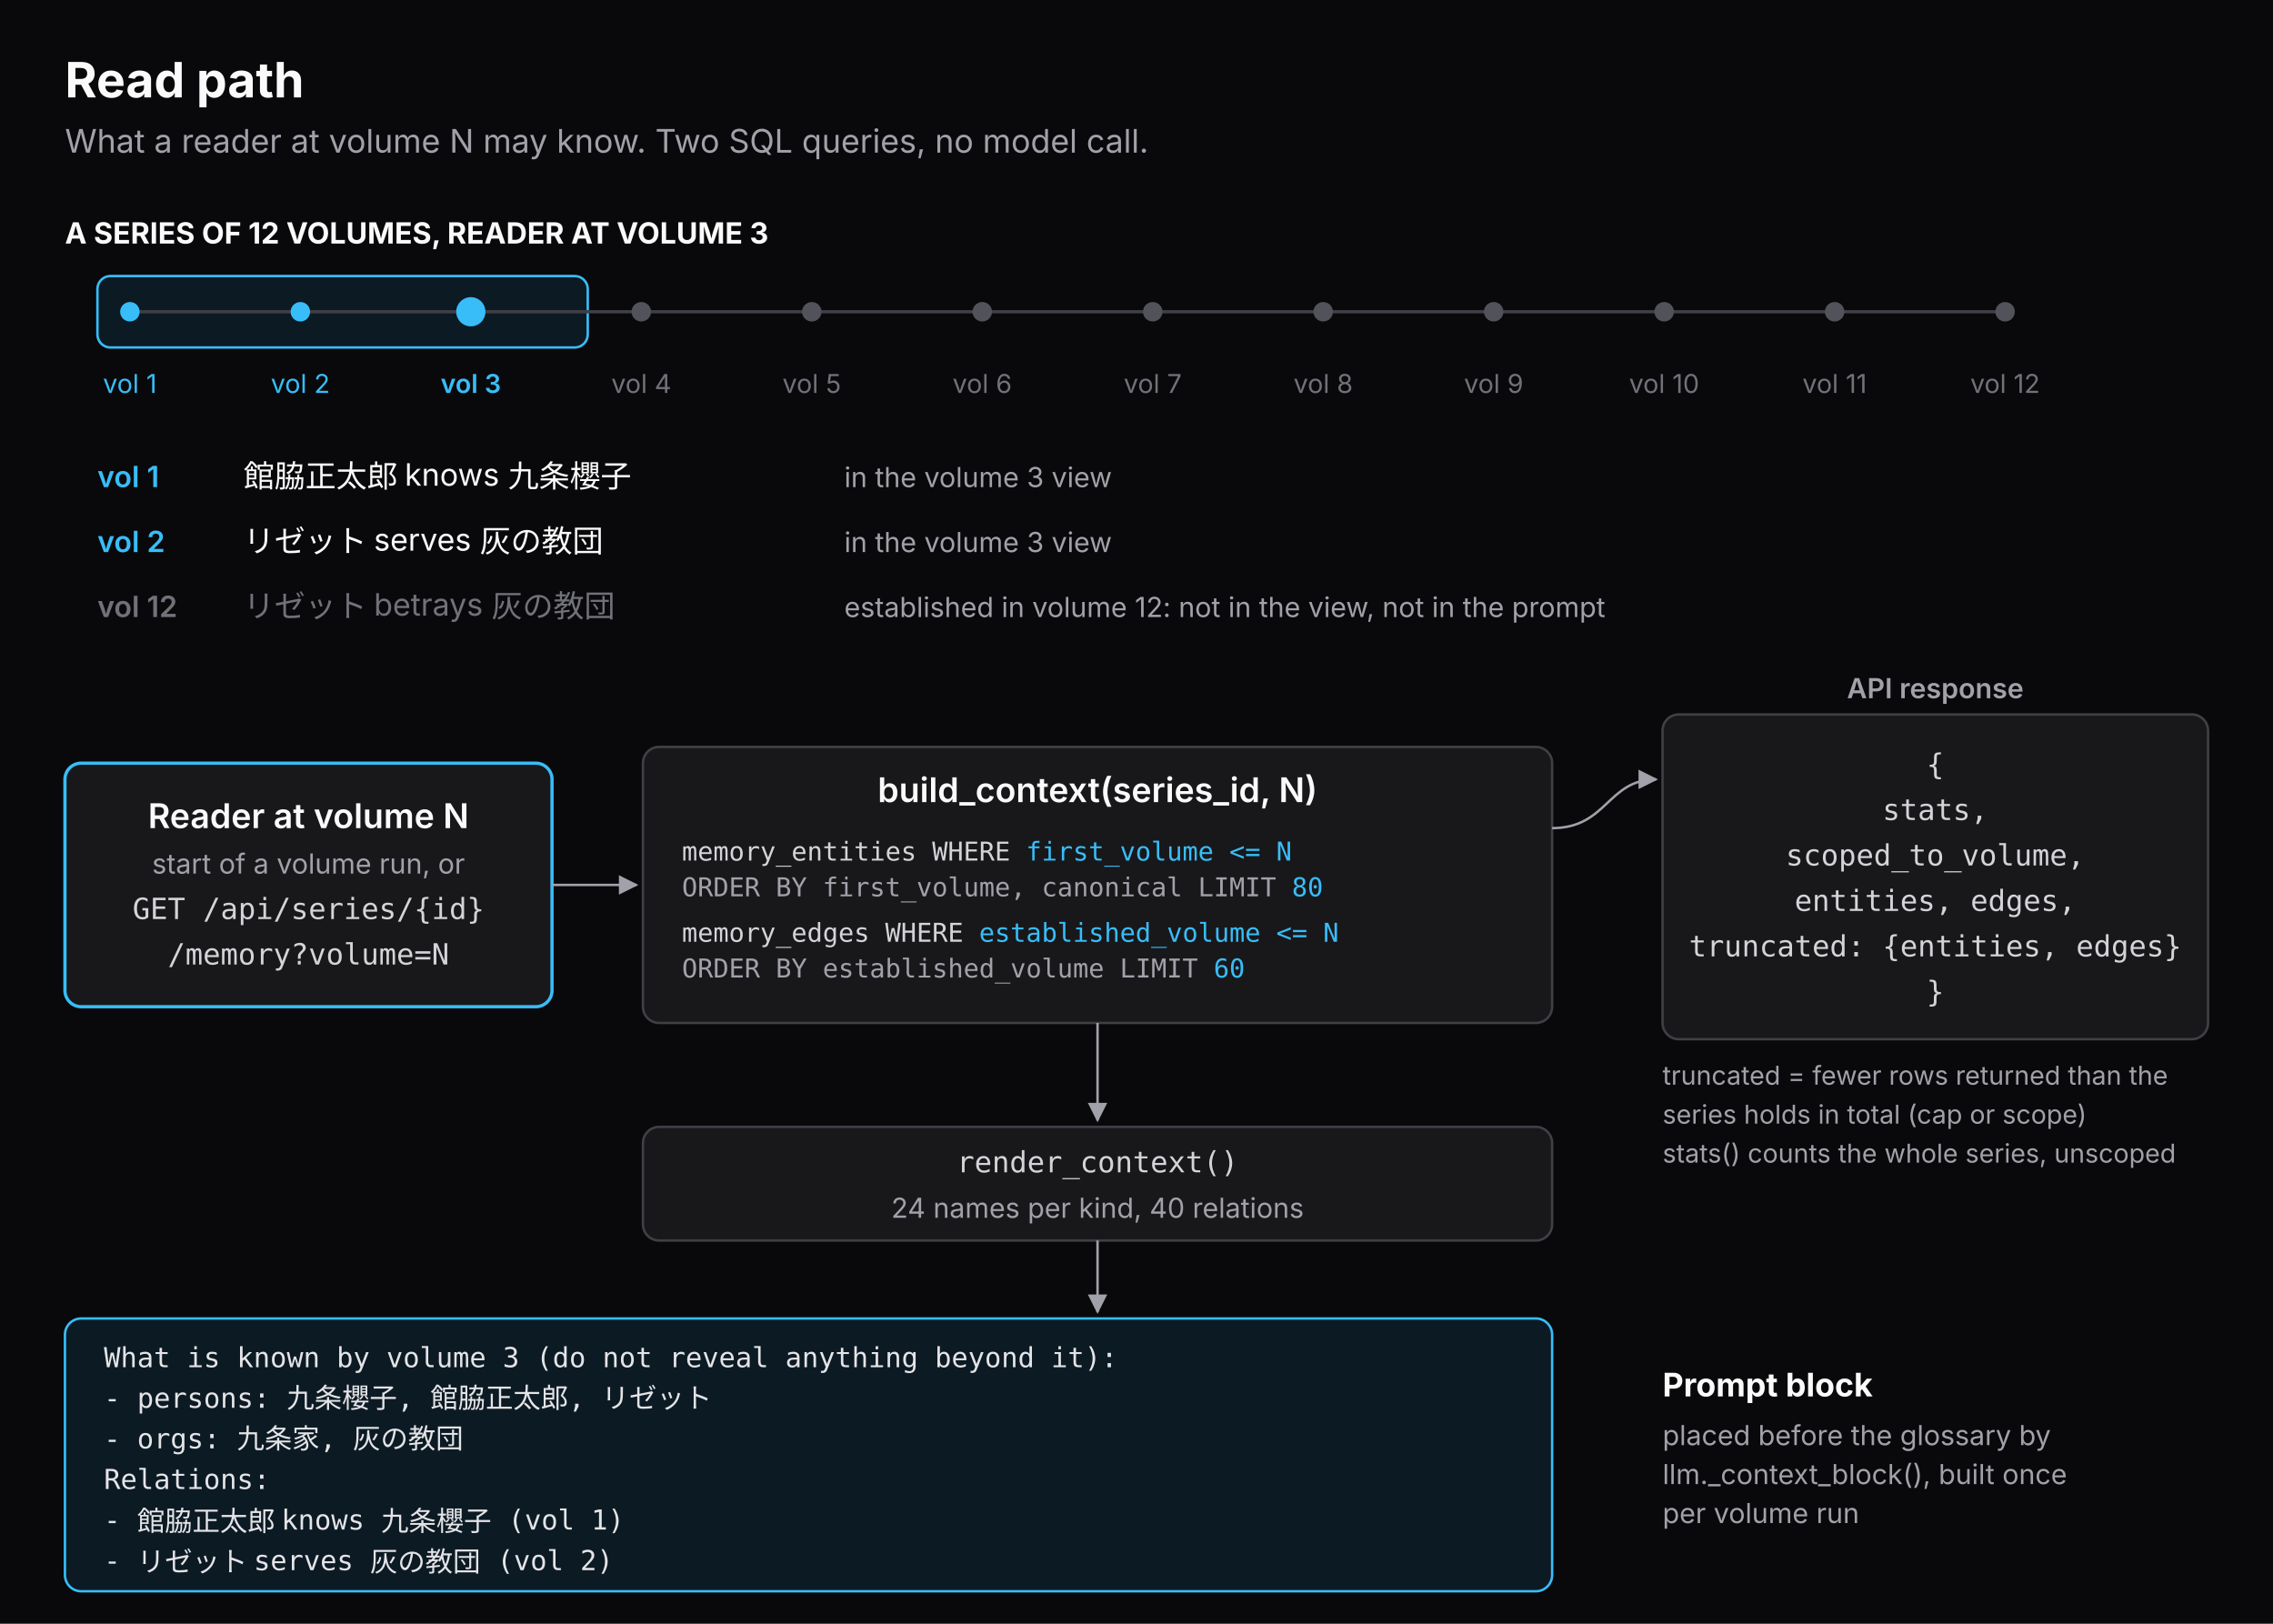
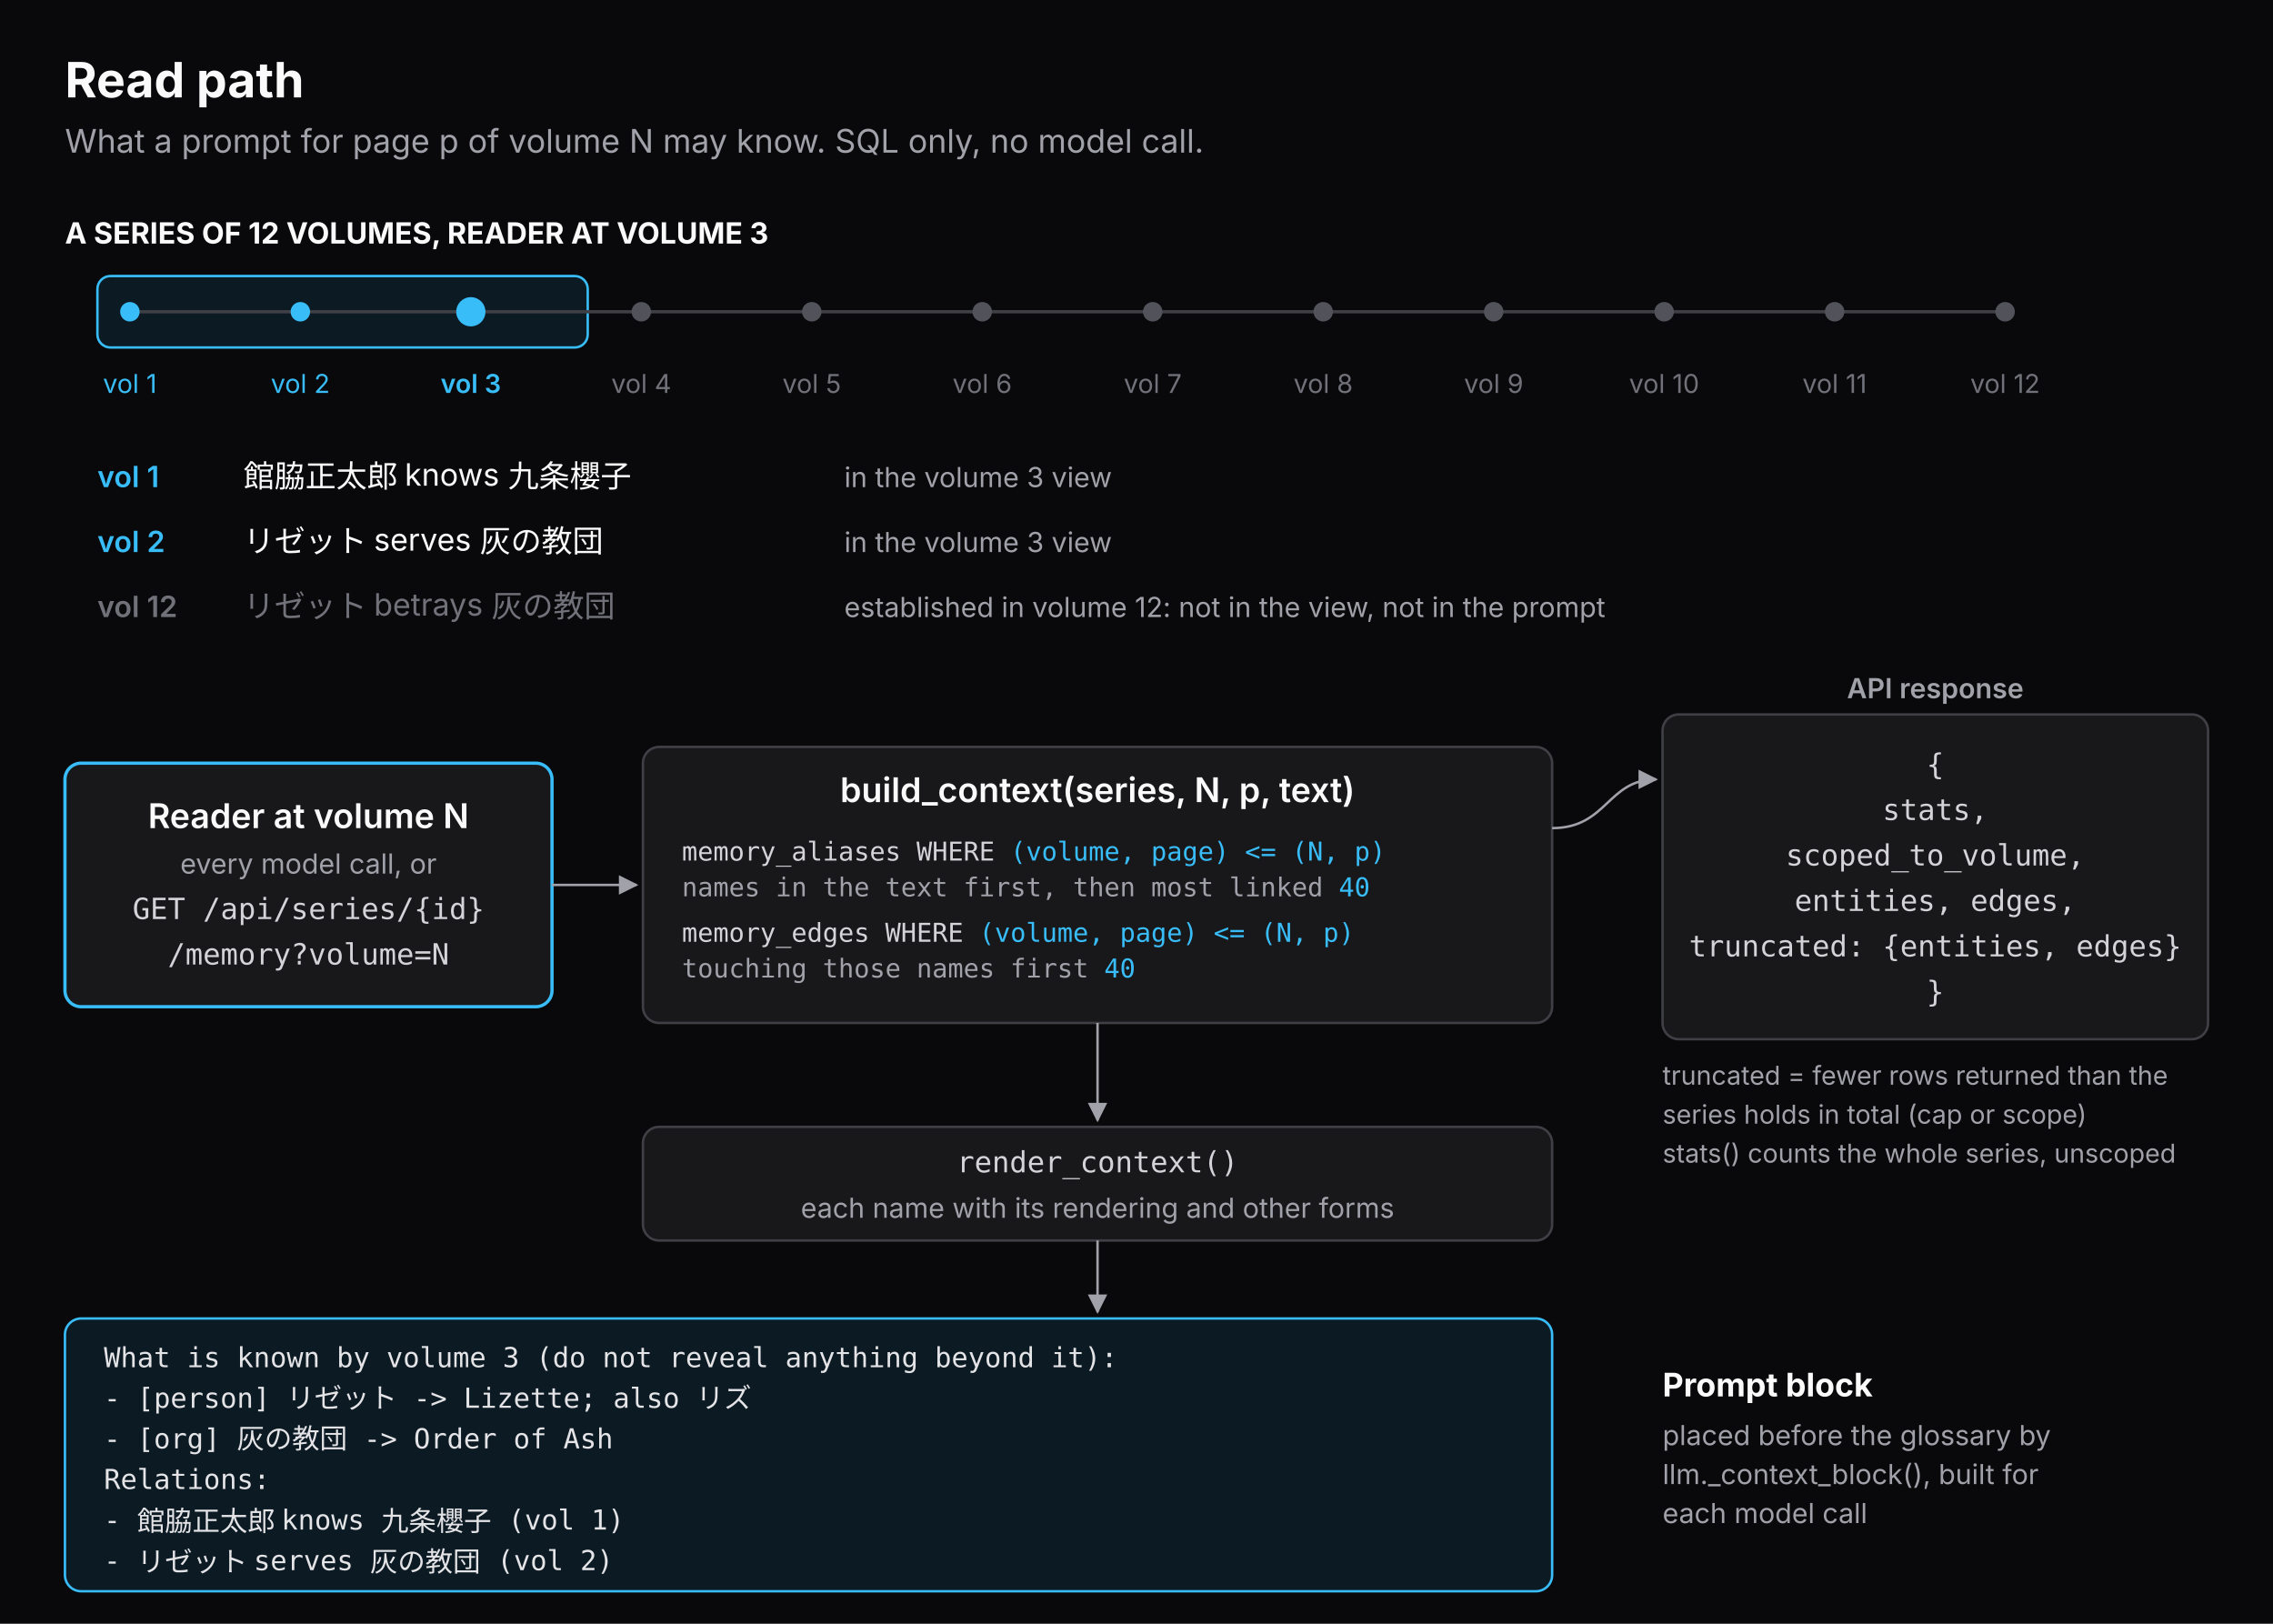
<svg xmlns="http://www.w3.org/2000/svg" width="1400" height="1000" viewBox="0 0 1400 1000" font-family="ui-sans-serif, system-ui, -apple-system, 'Segoe UI', 'Noto Sans JP', 'Yu Gothic', Meiryo, sans-serif">
  <defs>
    <marker id="arr" viewBox="0 0 10 10" refX="9" refY="5" markerWidth="8" markerHeight="8" orient="auto-start-reverse">
      <path d="M0,0 L10,5 L0,10 z" fill="#a1a1aa" />
    </marker>
    <marker id="arrA" viewBox="0 0 10 10" refX="9" refY="5" markerWidth="8" markerHeight="8" orient="auto-start-reverse">
      <path d="M0,0 L10,5 L0,10 z" fill="#38bdf8" />
    </marker>
  </defs>
  <rect width="1400" height="1000" fill="#09090b" />
  <text x="40" y="60" fill="#fafafa" font-size="30" font-weight="700">Read path</text>
-   <text x="40" y="94" fill="#a1a1aa" font-size="20">What a reader at volume N may know. Two SQL queries, no model call.</text>
+   <text x="40" y="94" fill="#a1a1aa" font-size="20">What a prompt for page p of volume N may know. SQL only, no model call.</text>
  <text x="40" y="150" fill="#fafafa" font-size="18" font-weight="700" text-anchor="start">A SERIES OF 12 VOLUMES, READER AT VOLUME 3</text>
  <rect x="60" y="170" width="302" height="44" rx="8" fill="#0c1a24" stroke="#38bdf8" stroke-width="1.5" />
  <line x1="80" y1="192" x2="1235" y2="192" stroke="#3f3f46" stroke-width="2" />
  <circle cx="80" cy="192" r="6" fill="#38bdf8" />
  <text x="80" y="242" fill="#38bdf8" font-size="16" font-weight="400" text-anchor="middle">vol 1</text>
  <circle cx="185" cy="192" r="6" fill="#38bdf8" />
  <text x="185" y="242" fill="#38bdf8" font-size="16" font-weight="400" text-anchor="middle">vol 2</text>
  <circle cx="290" cy="192" r="9" fill="#38bdf8" />
  <text x="290" y="242" fill="#38bdf8" font-size="16" font-weight="600" text-anchor="middle">vol 3</text>
  <circle cx="395" cy="192" r="6" fill="#52525b" />
  <text x="395" y="242" fill="#71717a" font-size="16" font-weight="400" text-anchor="middle">vol 4</text>
  <circle cx="500" cy="192" r="6" fill="#52525b" />
  <text x="500" y="242" fill="#71717a" font-size="16" font-weight="400" text-anchor="middle">vol 5</text>
  <circle cx="605" cy="192" r="6" fill="#52525b" />
  <text x="605" y="242" fill="#71717a" font-size="16" font-weight="400" text-anchor="middle">vol 6</text>
  <circle cx="710" cy="192" r="6" fill="#52525b" />
  <text x="710" y="242" fill="#71717a" font-size="16" font-weight="400" text-anchor="middle">vol 7</text>
  <circle cx="815" cy="192" r="6" fill="#52525b" />
  <text x="815" y="242" fill="#71717a" font-size="16" font-weight="400" text-anchor="middle">vol 8</text>
  <circle cx="920" cy="192" r="6" fill="#52525b" />
  <text x="920" y="242" fill="#71717a" font-size="16" font-weight="400" text-anchor="middle">vol 9</text>
  <circle cx="1025" cy="192" r="6" fill="#52525b" />
  <text x="1025" y="242" fill="#71717a" font-size="16" font-weight="400" text-anchor="middle">vol 10</text>
  <circle cx="1130" cy="192" r="6" fill="#52525b" />
  <text x="1130" y="242" fill="#71717a" font-size="16" font-weight="400" text-anchor="middle">vol 11</text>
  <circle cx="1235" cy="192" r="6" fill="#52525b" />
  <text x="1235" y="242" fill="#71717a" font-size="16" font-weight="400" text-anchor="middle">vol 12</text>
  <text x="60" y="300" fill="#38bdf8" font-size="18" font-weight="600" text-anchor="start">vol 1</text>
  <text x="150" y="300" fill="#fafafa" font-size="19" font-weight="400" text-anchor="start">館脇正太郎 knows 九条櫻子</text>
  <text x="520" y="300" fill="#a1a1aa" font-size="17" font-weight="400" text-anchor="start">in the volume 3 view</text>
  <text x="60" y="340" fill="#38bdf8" font-size="18" font-weight="600" text-anchor="start">vol 2</text>
  <text x="150" y="340" fill="#fafafa" font-size="19" font-weight="400" text-anchor="start">リゼット serves 灰の教団</text>
  <text x="520" y="340" fill="#a1a1aa" font-size="17" font-weight="400" text-anchor="start">in the volume 3 view</text>
  <text x="60" y="380" fill="#71717a" font-size="18" font-weight="600" text-anchor="start">vol 12</text>
  <text x="150" y="380" fill="#71717a" font-size="19" font-weight="400" text-anchor="start">リゼット betrays 灰の教団</text>
  <text x="520" y="380" fill="#a1a1aa" font-size="17" font-weight="400" text-anchor="start">established in volume 12: not in the view, not in the prompt</text>
  <rect x="40" y="470" width="300" height="150" rx="10" fill="#18181b" stroke="#38bdf8" stroke-width="2" />
  <text x="190.0" y="510.0" text-anchor="middle" fill="#fafafa" font-size="21" font-weight="600">Reader at volume N</text>
-   <text x="190.0" y="538.0" text-anchor="middle" fill="#a1a1aa" font-size="17">start of a volume run, or</text>
+   <text x="190.0" y="538.0" text-anchor="middle" fill="#a1a1aa" font-size="17">every model call, or</text>
  <text x="190.0" y="566.0" text-anchor="middle" fill="#d4d4d8" font-size="18" font-family="Consolas, 'Cascadia Mono', ui-monospace, monospace">GET /api/series/{id}</text>
  <text x="190.0" y="594.0" text-anchor="middle" fill="#d4d4d8" font-size="18" font-family="Consolas, 'Cascadia Mono', ui-monospace, monospace">/memory?volume=N</text>
  <path d="M340,545 H392" fill="none" stroke="#a1a1aa" stroke-width="1.5" marker-end="url(#arr)" />
  <rect x="396" y="460" width="560" height="170" rx="10" fill="#18181b" stroke="#3f3f46" stroke-width="1.5" />
-   <text x="676" y="494" fill="#fafafa" font-size="21" font-weight="600" text-anchor="middle">build_context(series_id, N)</text>
-   <text x="420" y="530" fill="#d4d4d8" font-size="16" font-weight="400" text-anchor="start" font-family="Consolas, 'Cascadia Mono', ui-monospace, monospace">memory_entities WHERE <tspan fill="#38bdf8">first_volume &lt;= N</tspan>
+   <text x="676" y="494" fill="#fafafa" font-size="21" font-weight="600" text-anchor="middle">build_context(series, N, p, text)</text>
+   <text x="420" y="530" fill="#d4d4d8" font-size="16" font-weight="400" text-anchor="start" font-family="Consolas, 'Cascadia Mono', ui-monospace, monospace">memory_aliases WHERE <tspan fill="#38bdf8">(volume, page) &lt;= (N, p)</tspan>
  </text>
-   <text x="420" y="552" fill="#a1a1aa" font-size="16" font-weight="400" text-anchor="start" font-family="Consolas, 'Cascadia Mono', ui-monospace, monospace">ORDER BY first_volume, canonical LIMIT <tspan fill="#38bdf8">80</tspan>
+   <text x="420" y="552" fill="#a1a1aa" font-size="16" font-weight="400" text-anchor="start" font-family="Consolas, 'Cascadia Mono', ui-monospace, monospace">names in the text first, then most linked <tspan fill="#38bdf8">40</tspan>
  </text>
-   <text x="420" y="580" fill="#d4d4d8" font-size="16" font-weight="400" text-anchor="start" font-family="Consolas, 'Cascadia Mono', ui-monospace, monospace">memory_edges WHERE <tspan fill="#38bdf8">established_volume &lt;= N</tspan>
+   <text x="420" y="580" fill="#d4d4d8" font-size="16" font-weight="400" text-anchor="start" font-family="Consolas, 'Cascadia Mono', ui-monospace, monospace">memory_edges WHERE <tspan fill="#38bdf8">(volume, page) &lt;= (N, p)</tspan>
  </text>
-   <text x="420" y="602" fill="#a1a1aa" font-size="16" font-weight="400" text-anchor="start" font-family="Consolas, 'Cascadia Mono', ui-monospace, monospace">ORDER BY established_volume LIMIT <tspan fill="#38bdf8">60</tspan>
+   <text x="420" y="602" fill="#a1a1aa" font-size="16" font-weight="400" text-anchor="start" font-family="Consolas, 'Cascadia Mono', ui-monospace, monospace">touching those names first <tspan fill="#38bdf8">40</tspan>
  </text>
  <path d="M956,510 C990,510 990,480 1020,480" fill="none" stroke="#a1a1aa" stroke-width="1.5" marker-end="url(#arr)" />
  <rect x="1024" y="440" width="336" height="200" rx="10" fill="#18181b" stroke="#3f3f46" stroke-width="1.5" />
  <text x="1192.0" y="477.0" text-anchor="middle" fill="#d4d4d8" font-size="18" font-family="Consolas, 'Cascadia Mono', ui-monospace, monospace">{</text>
  <text x="1192.0" y="505.0" text-anchor="middle" fill="#d4d4d8" font-size="18" font-family="Consolas, 'Cascadia Mono', ui-monospace, monospace">  stats,</text>
  <text x="1192.0" y="533.0" text-anchor="middle" fill="#d4d4d8" font-size="18" font-family="Consolas, 'Cascadia Mono', ui-monospace, monospace">  scoped_to_volume,</text>
  <text x="1192.0" y="561.0" text-anchor="middle" fill="#d4d4d8" font-size="18" font-family="Consolas, 'Cascadia Mono', ui-monospace, monospace">  entities, edges,</text>
  <text x="1192.0" y="589.0" text-anchor="middle" fill="#d4d4d8" font-size="18" font-family="Consolas, 'Cascadia Mono', ui-monospace, monospace">  truncated: {entities, edges}</text>
  <text x="1192.0" y="617.0" text-anchor="middle" fill="#d4d4d8" font-size="18" font-family="Consolas, 'Cascadia Mono', ui-monospace, monospace">}</text>
  <text x="1192" y="430" fill="#a1a1aa" font-size="17" font-weight="600" text-anchor="middle">API response</text>
  <text x="1024" y="668" fill="#a1a1aa" font-size="16" font-weight="400" text-anchor="start">truncated = fewer rows returned than the</text>
  <text x="1024" y="692" fill="#a1a1aa" font-size="16" font-weight="400" text-anchor="start">series holds in total (cap or scope)</text>
  <text x="1024" y="716" fill="#a1a1aa" font-size="16" font-weight="400" text-anchor="start">stats() counts the whole series, unscoped</text>
  <path d="M676,630 V690" fill="none" stroke="#a1a1aa" stroke-width="1.5" marker-end="url(#arr)" />
  <rect x="396" y="694" width="560" height="70" rx="10" fill="#18181b" stroke="#3f3f46" stroke-width="1.5" />
  <text x="676.0" y="722.0" text-anchor="middle" fill="#d4d4d8" font-size="18" font-family="Consolas, 'Cascadia Mono', ui-monospace, monospace">render_context()</text>
-   <text x="676.0" y="750.0" text-anchor="middle" fill="#a1a1aa" font-size="17">24 names per kind, 40 relations</text>
+   <text x="676.0" y="750.0" text-anchor="middle" fill="#a1a1aa" font-size="17">each name with its rendering and other forms</text>
  <path d="M676,764 V808" fill="none" stroke="#a1a1aa" stroke-width="1.5" marker-end="url(#arr)" />
  <rect x="40" y="812" width="916" height="168" rx="10" fill="#0c1a24" stroke="#38bdf8" stroke-width="1.5" />
  <text x="64" y="842" fill="#e4e4e7" font-size="17" font-weight="400" text-anchor="start" font-family="Consolas, 'Cascadia Mono', ui-monospace, monospace">What is known by volume 3 (do not reveal anything beyond it):</text>
-   <text x="64" y="867" fill="#e4e4e7" font-size="17" font-weight="400" text-anchor="start" font-family="Consolas, 'Cascadia Mono', ui-monospace, monospace">- persons: 九条櫻子, 館脇正太郎, リゼット</text>
-   <text x="64" y="892" fill="#e4e4e7" font-size="17" font-weight="400" text-anchor="start" font-family="Consolas, 'Cascadia Mono', ui-monospace, monospace">- orgs: 九条家, 灰の教団</text>
+   <text x="64" y="867" fill="#e4e4e7" font-size="17" font-weight="400" text-anchor="start" font-family="Consolas, 'Cascadia Mono', ui-monospace, monospace">- [person] リゼット -&gt; Lizette; also リズ</text>
+   <text x="64" y="892" fill="#e4e4e7" font-size="17" font-weight="400" text-anchor="start" font-family="Consolas, 'Cascadia Mono', ui-monospace, monospace">- [org] 灰の教団 -&gt; Order of Ash</text>
  <text x="64" y="917" fill="#e4e4e7" font-size="17" font-weight="400" text-anchor="start" font-family="Consolas, 'Cascadia Mono', ui-monospace, monospace">Relations:</text>
  <text x="64" y="942" fill="#e4e4e7" font-size="17" font-weight="400" text-anchor="start" font-family="Consolas, 'Cascadia Mono', ui-monospace, monospace">- 館脇正太郎 knows 九条櫻子 (vol 1)</text>
  <text x="64" y="967" fill="#e4e4e7" font-size="17" font-weight="400" text-anchor="start" font-family="Consolas, 'Cascadia Mono', ui-monospace, monospace">- リゼット serves 灰の教団 (vol 2)</text>
  <text x="1024" y="860" fill="#fafafa" font-size="20" font-weight="700" text-anchor="start">Prompt block</text>
  <text x="1024" y="890" fill="#a1a1aa" font-size="17" font-weight="400" text-anchor="start">placed before the glossary by</text>
-   <text x="1024" y="914" fill="#a1a1aa" font-size="17" font-weight="400" text-anchor="start">llm._context_block(), built once</text>
-   <text x="1024" y="938" fill="#a1a1aa" font-size="17" font-weight="400" text-anchor="start">per volume run</text>
+   <text x="1024" y="914" fill="#a1a1aa" font-size="17" font-weight="400" text-anchor="start">llm._context_block(), built for</text>
+   <text x="1024" y="938" fill="#a1a1aa" font-size="17" font-weight="400" text-anchor="start">each model call</text>
</svg>
